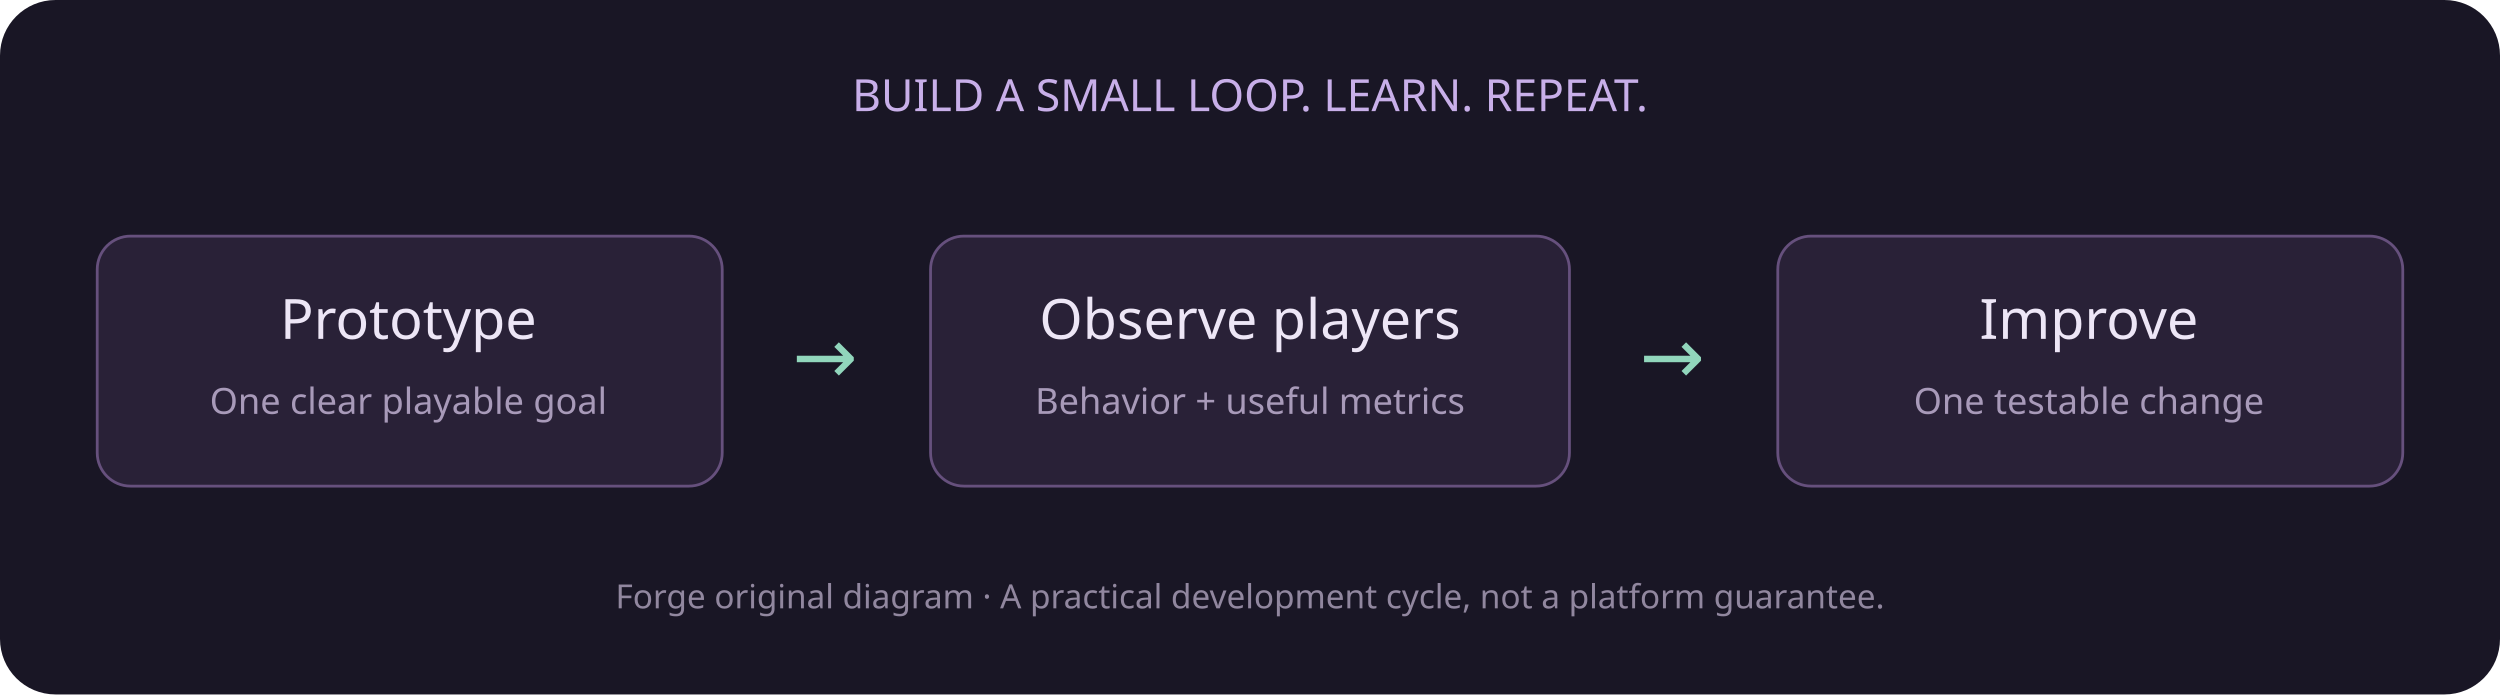
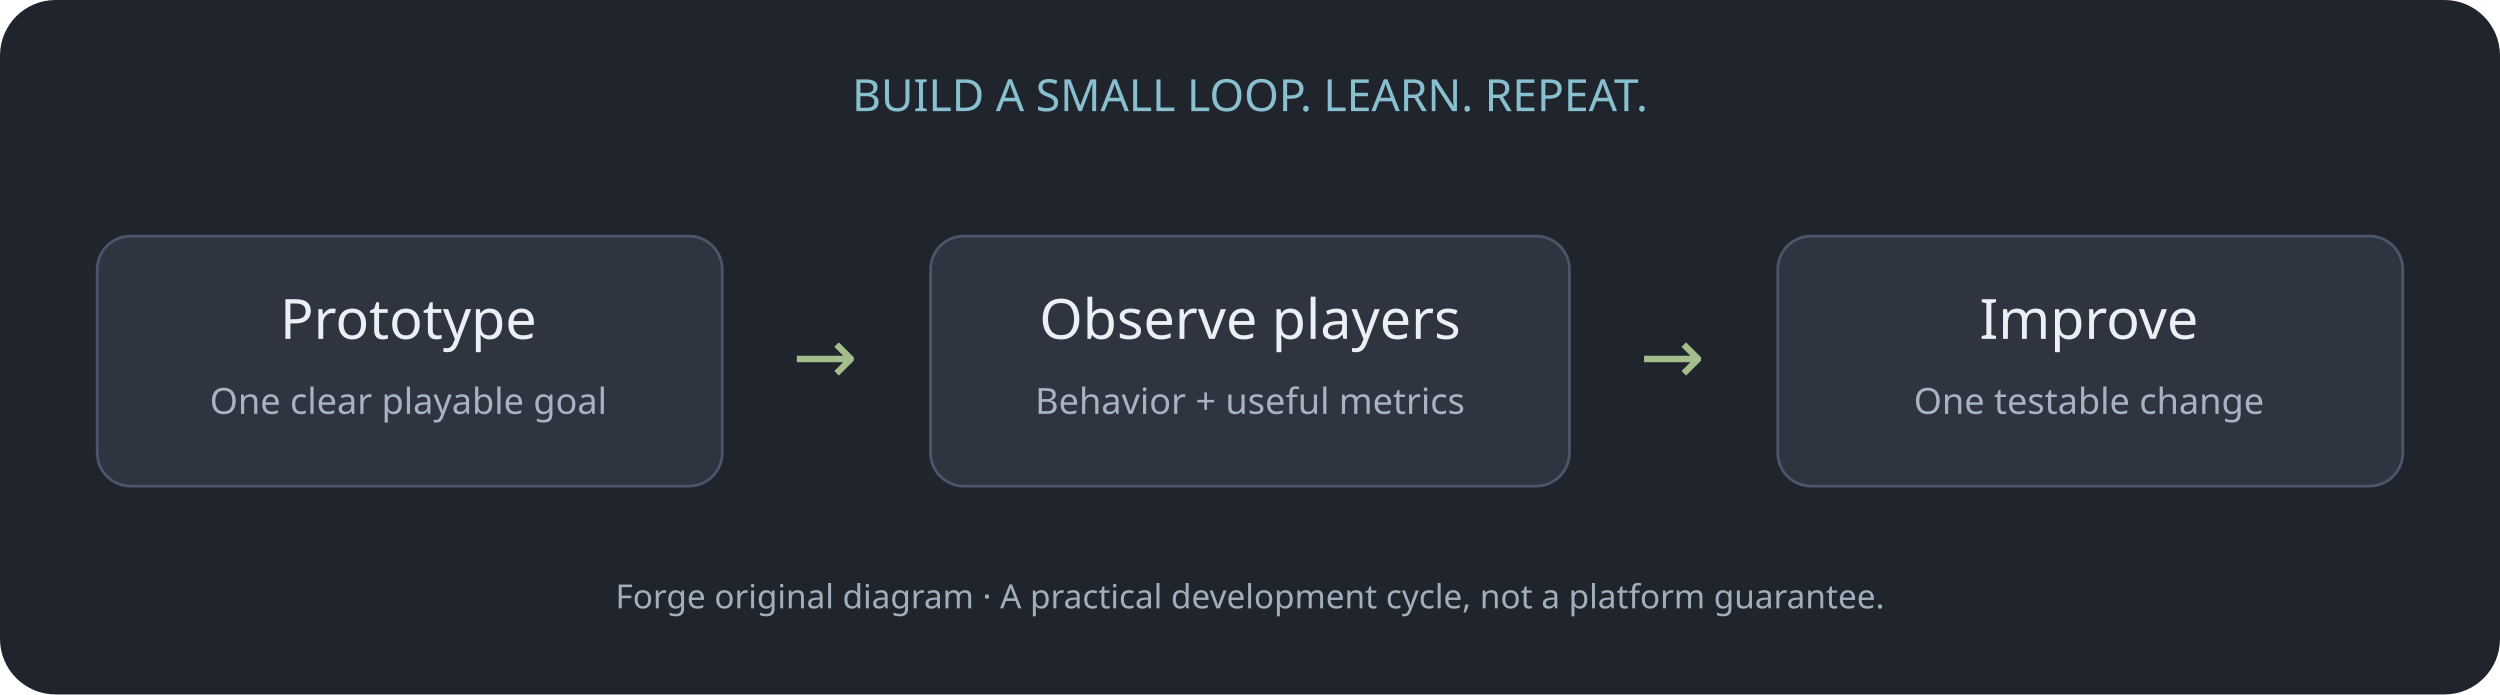
<svg xmlns="http://www.w3.org/2000/svg" viewBox="0 0 900 250">
-   <rect width="900" height="250" rx="20" fill="#191625" />
+   <rect width="900" height="250" rx="20" fill="#20252d" />
  <g font-family="sans-serif" text-anchor="middle">
-     <text x="450" y="40" fill="#c8afe9" font-size="16">BUILD A SMALL LOOP. LEARN. REPEAT.</text>
-     <g fill="#292137" stroke="#66507d">
+     <text x="450" y="40" fill="#88c0d0" font-size="16">BUILD A SMALL LOOP. LEARN. REPEAT.</text>
+     <g fill="#2e3440" stroke="#4c566a">
      <rect x="35" y="85" width="225" height="90" rx="12" />
      <rect x="335" y="85" width="230" height="90" rx="12" />
      <rect x="640" y="85" width="225" height="90" rx="12" />
    </g>
-     <g fill="#ede6f6" font-size="20">
+     <g fill="#eceff4" font-size="20">
      <text x="147" y="122">Prototype</text>
      <text x="450" y="122">Observe players</text>
      <text x="752" y="122">Improve</text>
    </g>
-     <g fill="#a89ab9" font-size="13">
+     <g fill="#a8b3c2" font-size="13">
      <text x="147" y="149">One clear playable goal</text>
      <text x="450" y="149">Behavior + useful metrics</text>
      <text x="752" y="149">One testable change</text>
    </g>
-     <g fill="#91d6bc" font-size="28">
+     <g fill="#a3be8c" font-size="28">
      <text x="297" y="138">→</text>
      <text x="602" y="138">→</text>
    </g>
-     <text x="450" y="219" fill="#91879f" font-size="12">Forge original diagram · A practical development cycle, not a platform guarantee.</text>
+     <text x="450" y="219" fill="#a1afbd" font-size="12">Forge original diagram · A practical development cycle, not a platform guarantee.</text>
  </g>
</svg>
